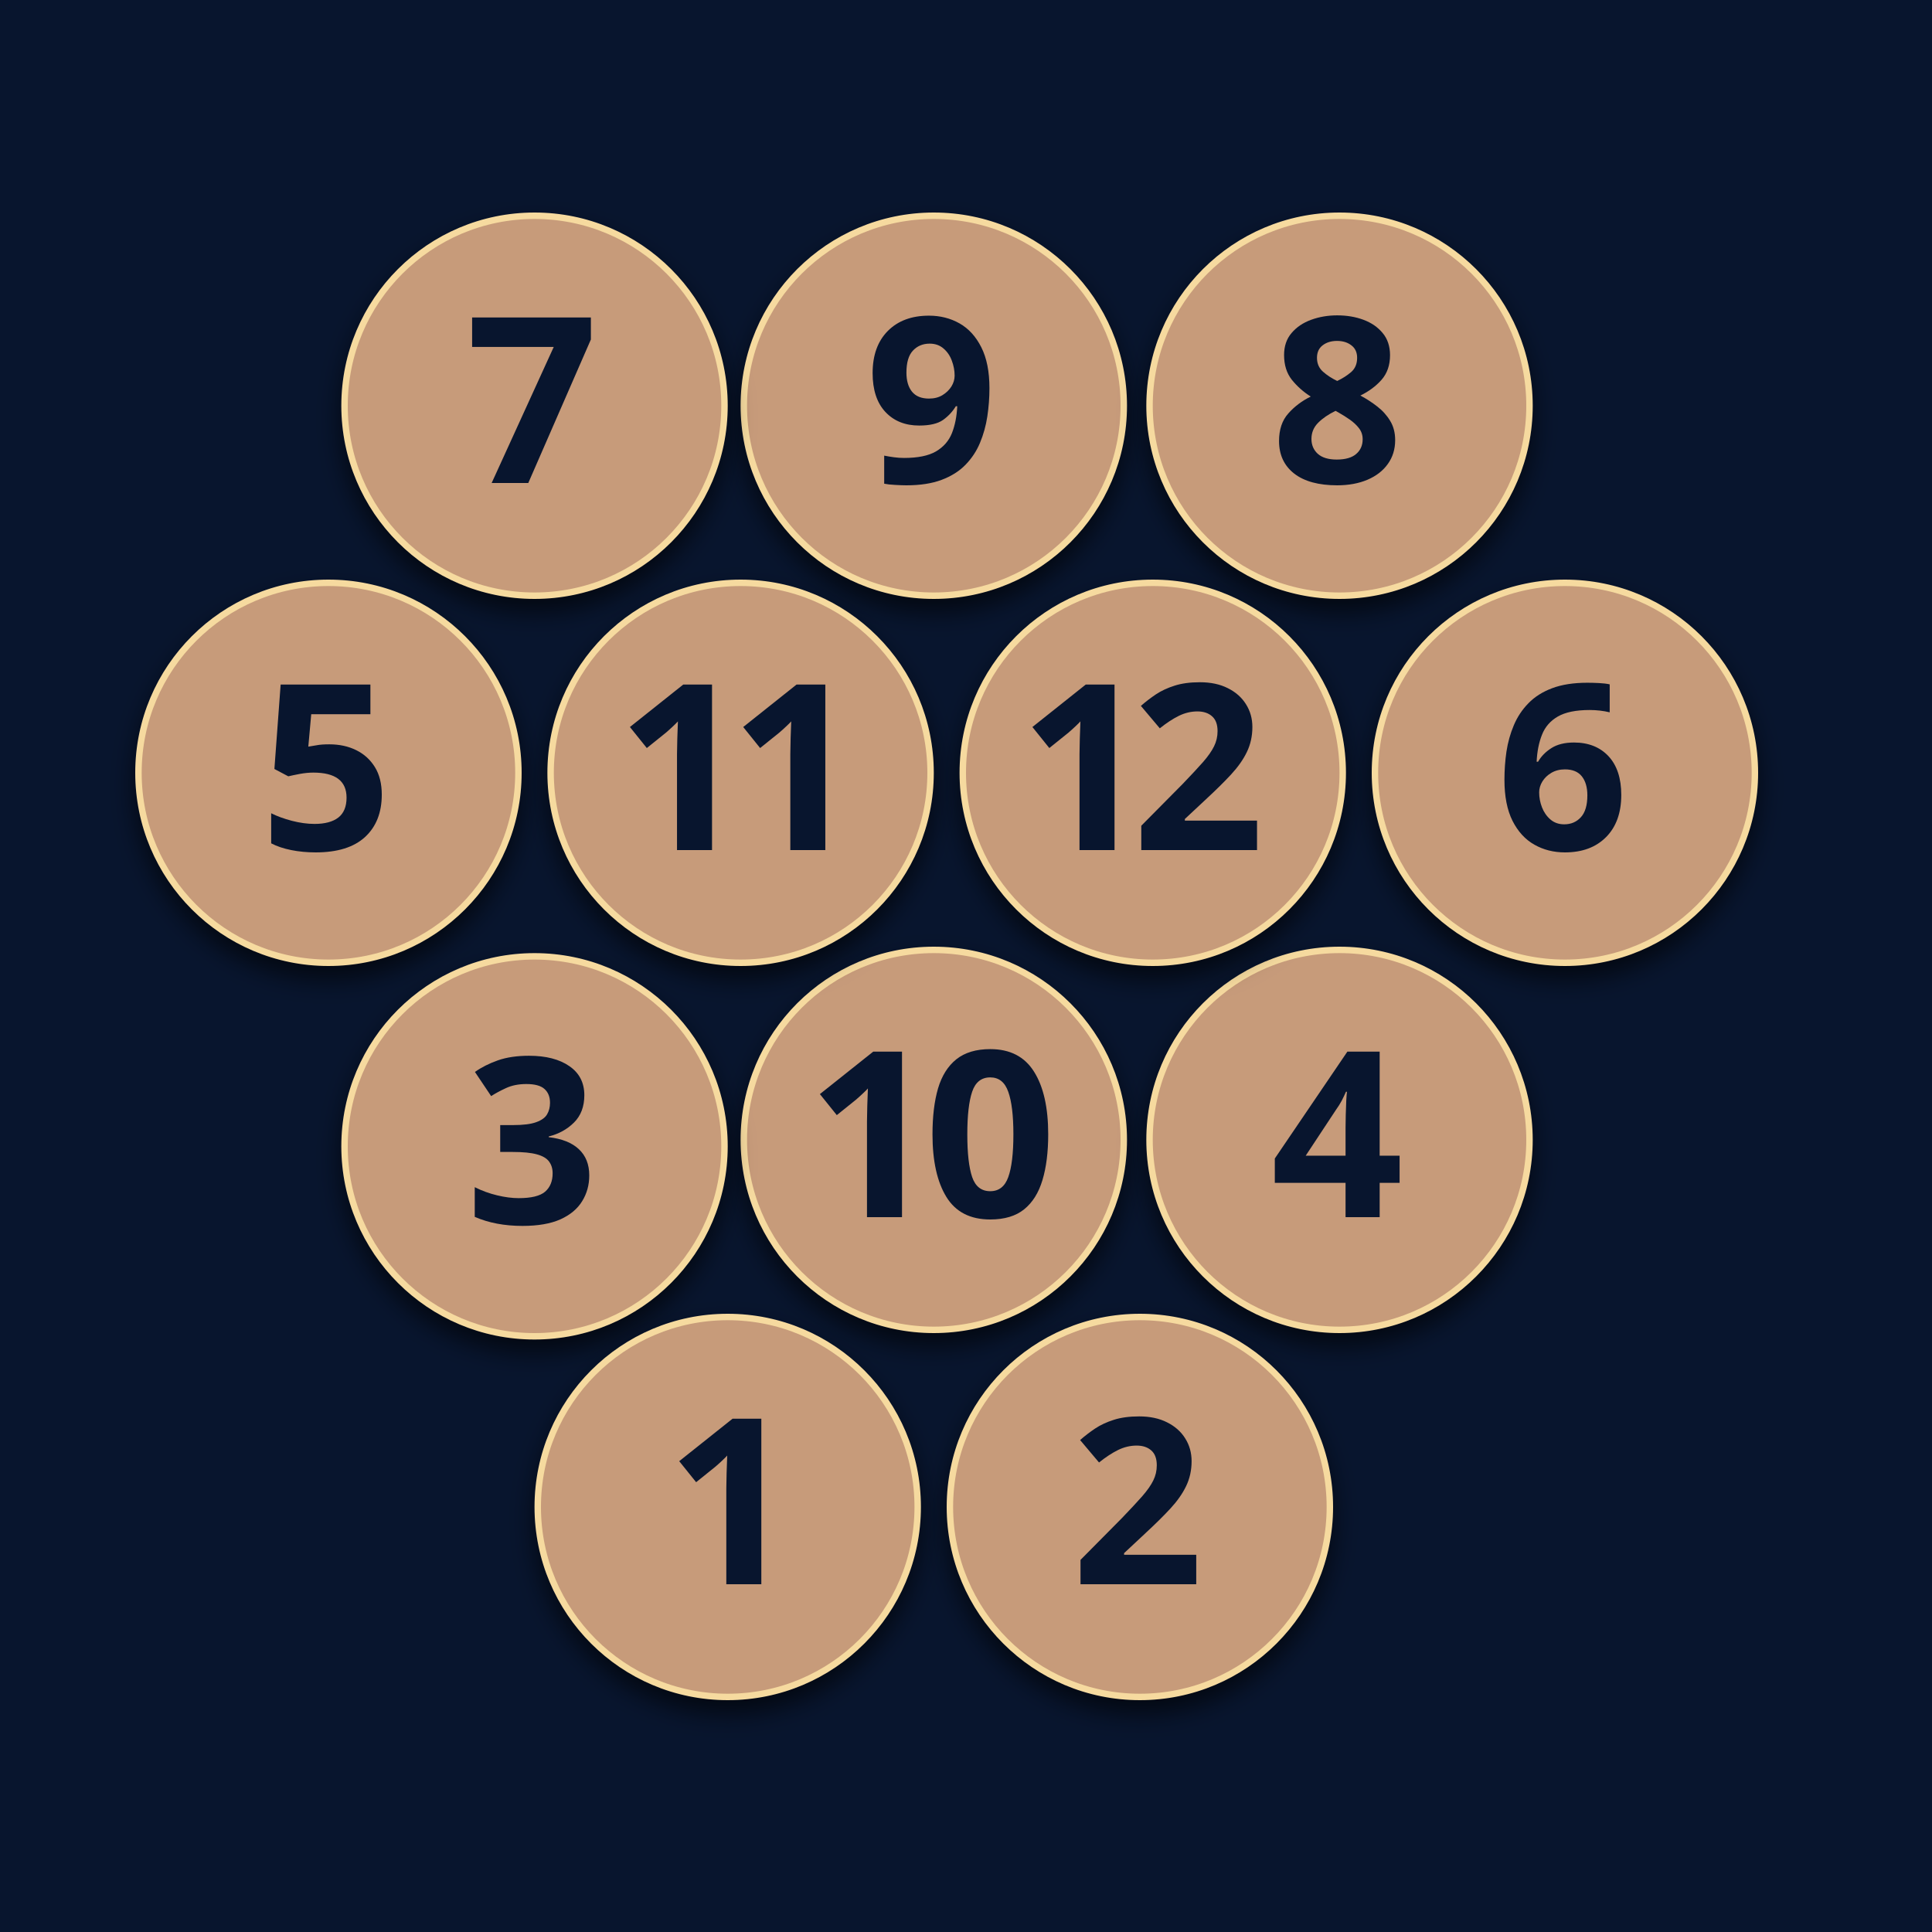
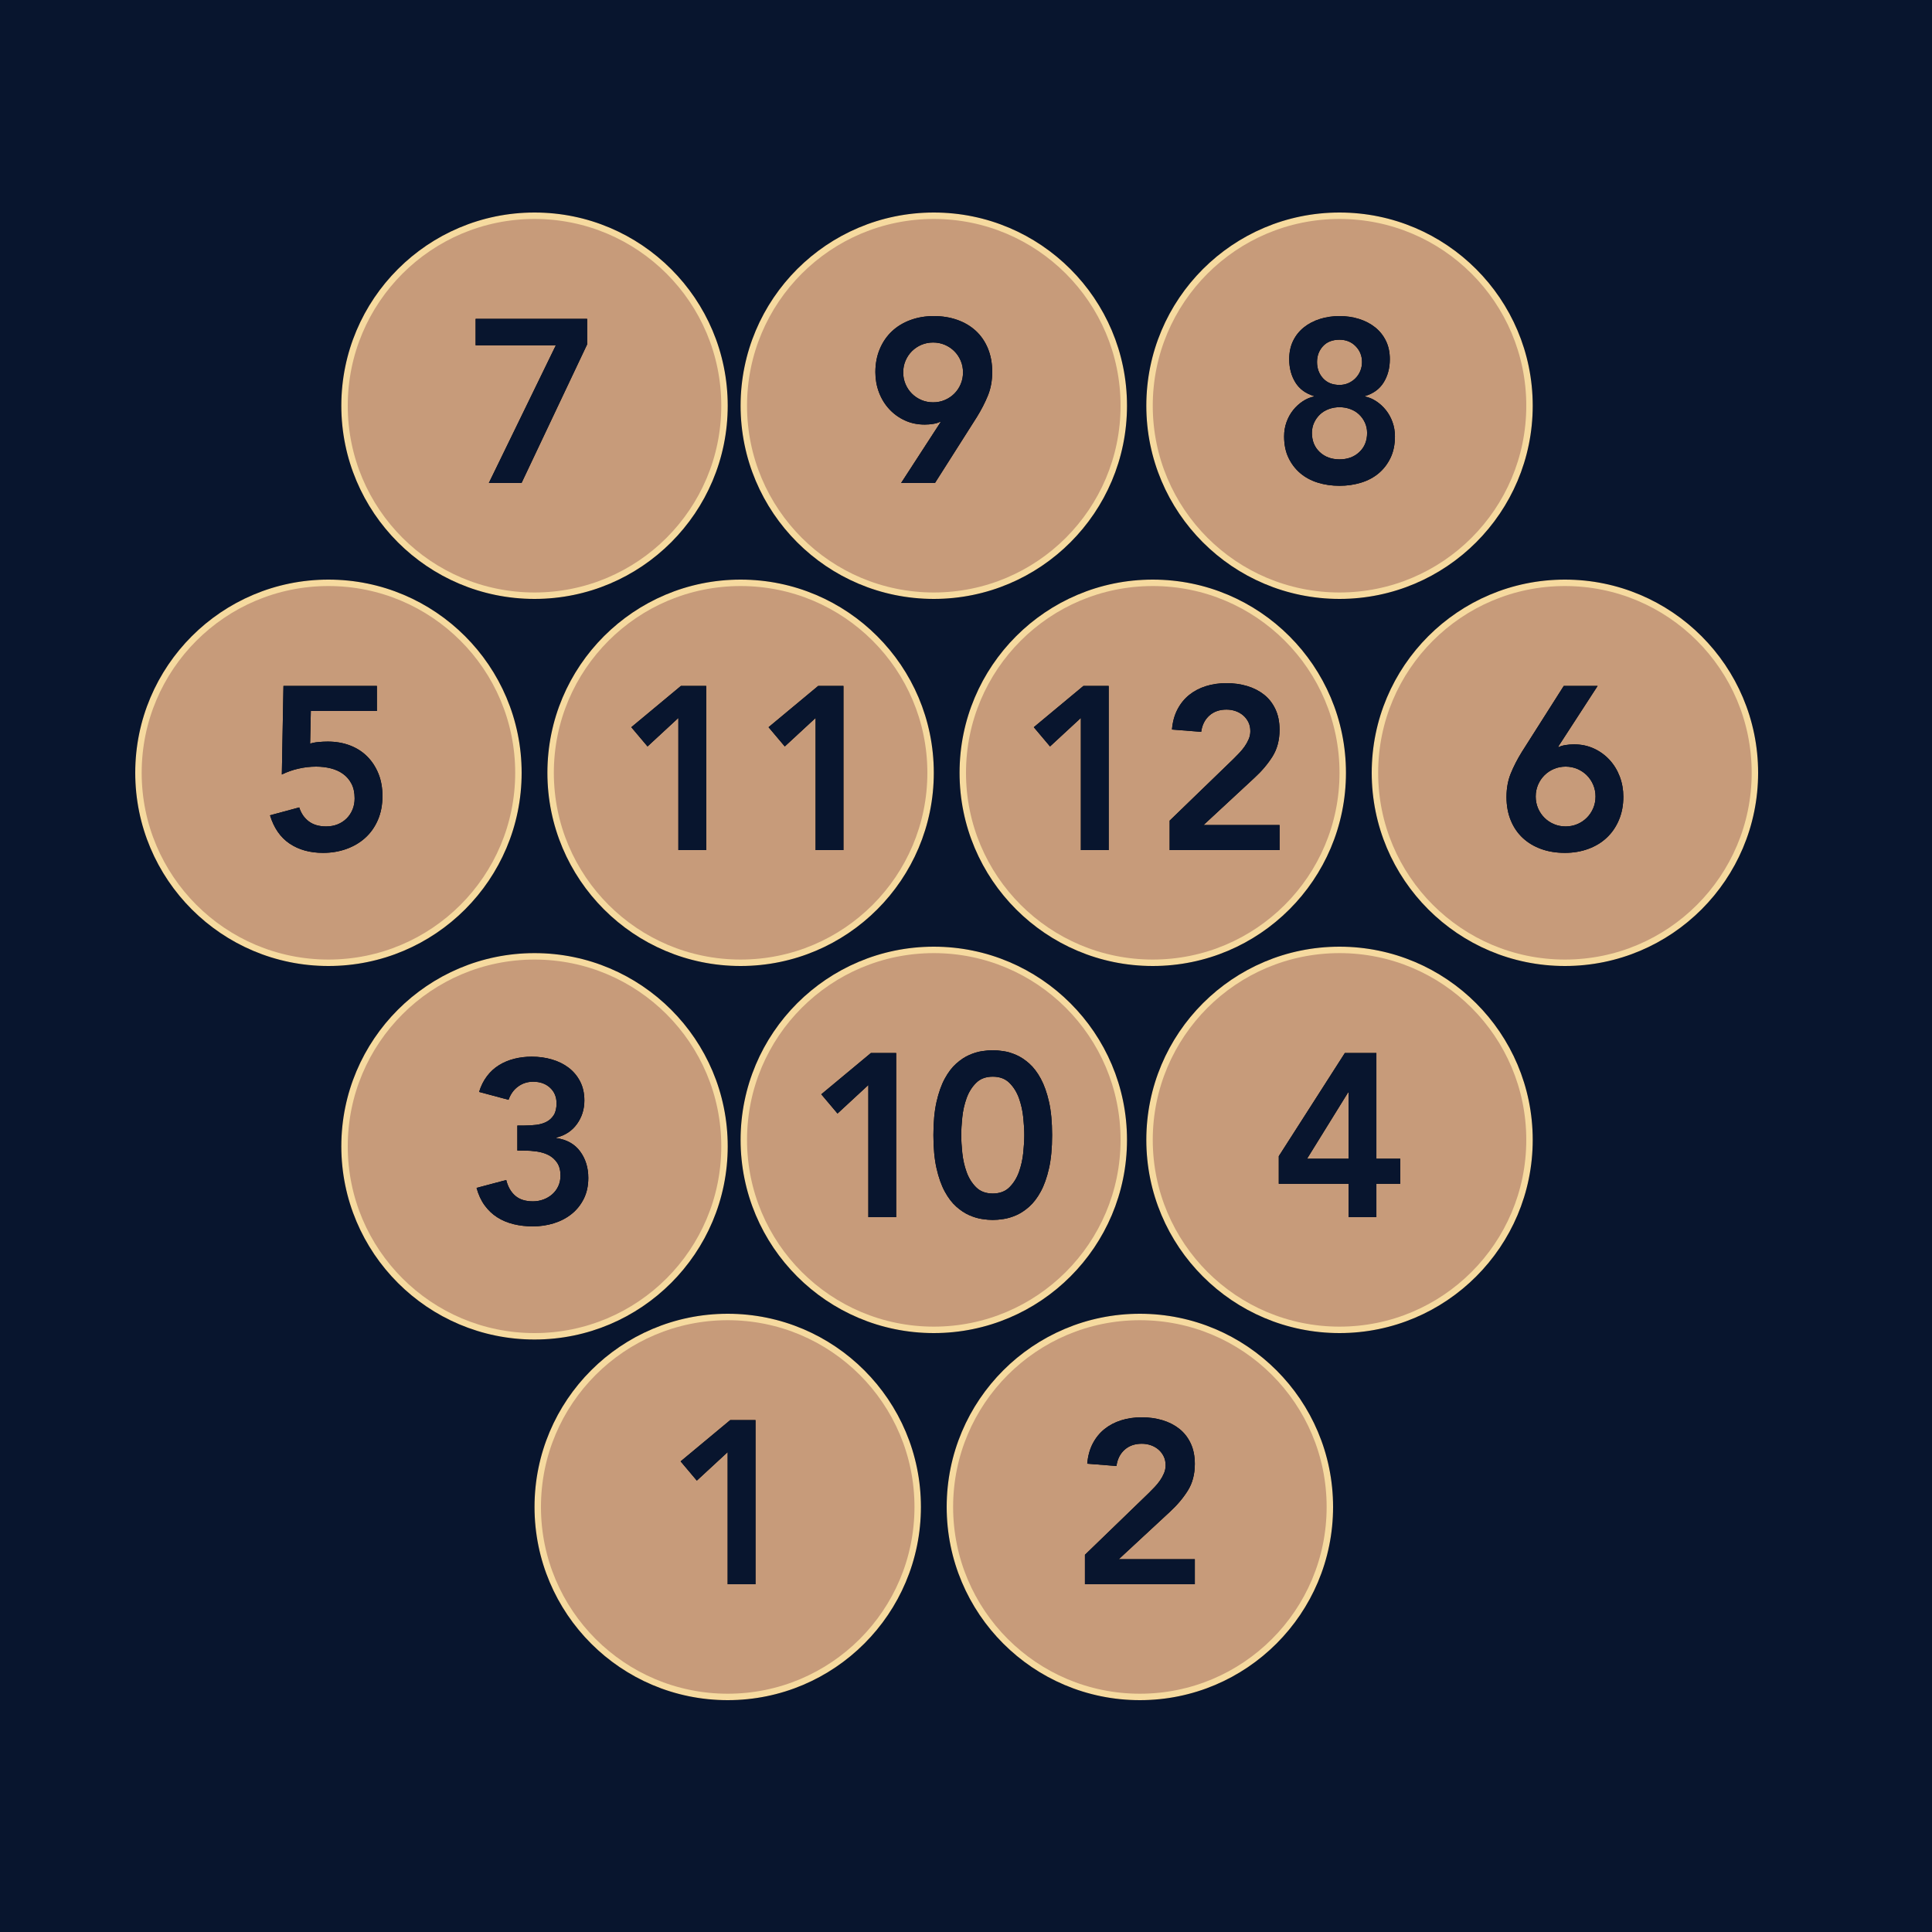
<svg xmlns="http://www.w3.org/2000/svg" xmlns:xlink="http://www.w3.org/1999/xlink" width="300px" height="300px" viewBox="0 0 300 300" version="1.1">
  <defs>
-     <circle id="path-1" cx="145" cy="177" r="30" />
-     <filter x="-11.7%" y="-8.3%" width="123.3%" height="123.3%" filterUnits="objectBoundingBox" id="filter-2">
-       <feOffset dx="0" dy="2" in="SourceAlpha" result="shadowOffsetOuter1" />
-       <feGaussianBlur stdDeviation="2" in="shadowOffsetOuter1" result="shadowBlurOuter1" />
-       <feComposite in="shadowBlurOuter1" in2="SourceAlpha" operator="out" result="shadowBlurOuter1" />
-       <feColorMatrix values="0 0 0 0 0   0 0 0 0 0   0 0 0 0 0  0 0 0 0.643 0" type="matrix" in="shadowBlurOuter1" />
-     </filter>
-     <circle id="path-3" cx="83" cy="178" r="30" />
-     <filter x="-11.7%" y="-8.3%" width="123.3%" height="123.3%" filterUnits="objectBoundingBox" id="filter-4">
-       <feOffset dx="0" dy="2" in="SourceAlpha" result="shadowOffsetOuter1" />
-       <feGaussianBlur stdDeviation="2" in="shadowOffsetOuter1" result="shadowBlurOuter1" />
-       <feComposite in="shadowBlurOuter1" in2="SourceAlpha" operator="out" result="shadowBlurOuter1" />
-       <feColorMatrix values="0 0 0 0 0   0 0 0 0 0   0 0 0 0 0  0 0 0 0.643 0" type="matrix" in="shadowBlurOuter1" />
-     </filter>
-     <circle id="path-5" cx="208" cy="177" r="30" />
-     <filter x="-11.7%" y="-8.3%" width="123.3%" height="123.3%" filterUnits="objectBoundingBox" id="filter-6">
-       <feOffset dx="0" dy="2" in="SourceAlpha" result="shadowOffsetOuter1" />
-       <feGaussianBlur stdDeviation="2" in="shadowOffsetOuter1" result="shadowBlurOuter1" />
-       <feComposite in="shadowBlurOuter1" in2="SourceAlpha" operator="out" result="shadowBlurOuter1" />
-       <feColorMatrix values="0 0 0 0 0   0 0 0 0 0   0 0 0 0 0  0 0 0 0.643 0" type="matrix" in="shadowBlurOuter1" />
-     </filter>
-     <circle id="path-7" cx="145" cy="63" r="30" />
-     <filter x="-11.7%" y="-8.3%" width="123.3%" height="123.3%" filterUnits="objectBoundingBox" id="filter-8">
-       <feOffset dx="0" dy="2" in="SourceAlpha" result="shadowOffsetOuter1" />
-       <feGaussianBlur stdDeviation="2" in="shadowOffsetOuter1" result="shadowBlurOuter1" />
-       <feComposite in="shadowBlurOuter1" in2="SourceAlpha" operator="out" result="shadowBlurOuter1" />
-       <feColorMatrix values="0 0 0 0 0   0 0 0 0 0   0 0 0 0 0  0 0 0 0.643 0" type="matrix" in="shadowBlurOuter1" />
-     </filter>
-     <circle id="path-9" cx="83" cy="63" r="30" />
-     <filter x="-11.7%" y="-8.3%" width="123.3%" height="123.3%" filterUnits="objectBoundingBox" id="filter-10">
-       <feOffset dx="0" dy="2" in="SourceAlpha" result="shadowOffsetOuter1" />
-       <feGaussianBlur stdDeviation="2" in="shadowOffsetOuter1" result="shadowBlurOuter1" />
-       <feComposite in="shadowBlurOuter1" in2="SourceAlpha" operator="out" result="shadowBlurOuter1" />
-       <feColorMatrix values="0 0 0 0 0   0 0 0 0 0   0 0 0 0 0  0 0 0 0.643 0" type="matrix" in="shadowBlurOuter1" />
-     </filter>
-     <circle id="path-11" cx="208" cy="63" r="30" />
-     <filter x="-11.7%" y="-8.3%" width="123.3%" height="123.3%" filterUnits="objectBoundingBox" id="filter-12">
-       <feOffset dx="0" dy="2" in="SourceAlpha" result="shadowOffsetOuter1" />
-       <feGaussianBlur stdDeviation="2" in="shadowOffsetOuter1" result="shadowBlurOuter1" />
-       <feComposite in="shadowBlurOuter1" in2="SourceAlpha" operator="out" result="shadowBlurOuter1" />
-       <feColorMatrix values="0 0 0 0 0   0 0 0 0 0   0 0 0 0 0  0 0 0 0.643 0" type="matrix" in="shadowBlurOuter1" />
-     </filter>
-     <circle id="path-13" cx="113" cy="234" r="30" />
-     <filter x="-11.7%" y="-8.3%" width="123.3%" height="123.3%" filterUnits="objectBoundingBox" id="filter-14">
-       <feOffset dx="0" dy="2" in="SourceAlpha" result="shadowOffsetOuter1" />
-       <feGaussianBlur stdDeviation="2" in="shadowOffsetOuter1" result="shadowBlurOuter1" />
-       <feComposite in="shadowBlurOuter1" in2="SourceAlpha" operator="out" result="shadowBlurOuter1" />
-       <feColorMatrix values="0 0 0 0 0   0 0 0 0 0   0 0 0 0 0  0 0 0 0.643 0" type="matrix" in="shadowBlurOuter1" />
-     </filter>
-     <circle id="path-15" cx="177" cy="234" r="30" />
-     <filter x="-11.7%" y="-8.3%" width="123.3%" height="123.3%" filterUnits="objectBoundingBox" id="filter-16">
-       <feOffset dx="0" dy="2" in="SourceAlpha" result="shadowOffsetOuter1" />
-       <feGaussianBlur stdDeviation="2" in="shadowOffsetOuter1" result="shadowBlurOuter1" />
-       <feComposite in="shadowBlurOuter1" in2="SourceAlpha" operator="out" result="shadowBlurOuter1" />
-       <feColorMatrix values="0 0 0 0 0   0 0 0 0 0   0 0 0 0 0  0 0 0 0.643 0" type="matrix" in="shadowBlurOuter1" />
-     </filter>
-     <circle id="path-17" cx="51" cy="120" r="30" />
-     <filter x="-11.7%" y="-8.3%" width="123.3%" height="123.3%" filterUnits="objectBoundingBox" id="filter-18">
-       <feOffset dx="0" dy="2" in="SourceAlpha" result="shadowOffsetOuter1" />
-       <feGaussianBlur stdDeviation="2" in="shadowOffsetOuter1" result="shadowBlurOuter1" />
-       <feComposite in="shadowBlurOuter1" in2="SourceAlpha" operator="out" result="shadowBlurOuter1" />
-       <feColorMatrix values="0 0 0 0 0   0 0 0 0 0   0 0 0 0 0  0 0 0 0.643 0" type="matrix" in="shadowBlurOuter1" />
-     </filter>
-     <circle id="path-19" cx="115" cy="120" r="30" />
-     <filter x="-11.7%" y="-8.3%" width="123.3%" height="123.3%" filterUnits="objectBoundingBox" id="filter-20">
-       <feOffset dx="0" dy="2" in="SourceAlpha" result="shadowOffsetOuter1" />
-       <feGaussianBlur stdDeviation="2" in="shadowOffsetOuter1" result="shadowBlurOuter1" />
-       <feComposite in="shadowBlurOuter1" in2="SourceAlpha" operator="out" result="shadowBlurOuter1" />
-       <feColorMatrix values="0 0 0 0 0   0 0 0 0 0   0 0 0 0 0  0 0 0 0.643 0" type="matrix" in="shadowBlurOuter1" />
-     </filter>
-     <circle id="path-21" cx="179" cy="120" r="30" />
-     <filter x="-11.7%" y="-8.3%" width="123.3%" height="123.3%" filterUnits="objectBoundingBox" id="filter-22">
-       <feOffset dx="0" dy="2" in="SourceAlpha" result="shadowOffsetOuter1" />
-       <feGaussianBlur stdDeviation="2" in="shadowOffsetOuter1" result="shadowBlurOuter1" />
-       <feComposite in="shadowBlurOuter1" in2="SourceAlpha" operator="out" result="shadowBlurOuter1" />
-       <feColorMatrix values="0 0 0 0 0   0 0 0 0 0   0 0 0 0 0  0 0 0 0.643 0" type="matrix" in="shadowBlurOuter1" />
-     </filter>
-     <circle id="path-23" cx="243" cy="120" r="30" />
-     <filter x="-11.7%" y="-8.3%" width="123.3%" height="123.3%" filterUnits="objectBoundingBox" id="filter-24">
-       <feOffset dx="0" dy="2" in="SourceAlpha" result="shadowOffsetOuter1" />
-       <feGaussianBlur stdDeviation="2" in="shadowOffsetOuter1" result="shadowBlurOuter1" />
-       <feComposite in="shadowBlurOuter1" in2="SourceAlpha" operator="out" result="shadowBlurOuter1" />
-       <feColorMatrix values="0 0 0 0 0   0 0 0 0 0   0 0 0 0 0  0 0 0 0.643 0" type="matrix" in="shadowBlurOuter1" />
-     </filter>
+     <path d="M80.336,174.772 L81.452,174.772 C82.076,174.772 82.682,174.736 83.27,174.664 C83.858,174.592 84.386,174.436 84.854,174.196 C85.322,173.956 85.7,173.608 85.988,173.152 C86.276,172.696 86.42,172.084 86.42,171.316 C86.42,170.332 86.084,169.528 85.412,168.904 C84.74,168.28 83.864,167.968 82.784,167.968 C81.92,167.968 81.146,168.214 80.462,168.706 C79.778,169.198 79.28,169.888 78.968,170.776 L74.396,169.552 C74.684,168.616 75.092,167.8 75.62,167.104 C76.148,166.408 76.772,165.838 77.492,165.394 C78.212,164.95 79.004,164.62 79.868,164.404 C80.732,164.188 81.632,164.08 82.568,164.08 C83.672,164.08 84.716,164.224 85.7,164.512 C86.684,164.8 87.548,165.226 88.292,165.79 C89.036,166.354 89.63,167.062 90.074,167.914 C90.518,168.766 90.74,169.756 90.74,170.884 C90.74,172.252 90.356,173.47 89.588,174.538 C88.82,175.606 87.752,176.308 86.384,176.644 L86.384,176.716 C88.016,176.956 89.252,177.652 90.092,178.804 C90.932,179.956 91.352,181.324 91.352,182.908 C91.352,184.132 91.118,185.212 90.65,186.148 C90.182,187.084 89.552,187.87 88.76,188.506 C87.968,189.142 87.05,189.622 86.006,189.946 C84.962,190.27 83.876,190.432 82.748,190.432 C81.692,190.432 80.696,190.318 79.76,190.09 C78.824,189.862 77.978,189.508 77.222,189.028 C76.466,188.548 75.812,187.93 75.26,187.174 C74.708,186.418 74.288,185.512 74,184.456 L78.608,183.232 C78.872,184.288 79.34,185.104 80.012,185.68 C80.684,186.256 81.596,186.544 82.748,186.544 C83.324,186.544 83.87,186.448 84.386,186.256 C84.902,186.064 85.358,185.794 85.754,185.446 C86.15,185.098 86.462,184.678 86.69,184.186 C86.918,183.694 87.032,183.148 87.032,182.548 C87.032,181.732 86.858,181.066 86.51,180.55 C86.162,180.034 85.718,179.638 85.178,179.362 C84.638,179.086 84.032,178.9 83.36,178.804 C82.688,178.708 82.028,178.66 81.38,178.66 L80.336,178.66 L80.336,174.772 Z" id="path-1" />
+     <path d="M209.404,183.816 L198.568,183.816 L198.568,179.532 L208.828,163.512 L213.724,163.512 L213.724,179.928 L217.432,179.928 L217.432,183.816 L213.724,183.816 L213.724,189 L209.404,189 L209.404,183.816 Z M209.404,169.632 L209.332,169.632 L202.96,179.928 L209.404,179.928 L209.404,169.632 Z" id="path-2" />
+     <path d="M248.076,106.512 L241.956,115.944 L242.028,116.016 C242.292,115.872 242.646,115.764 243.09,115.692 C243.534,115.62 243.972,115.584 244.404,115.584 C245.532,115.584 246.564,115.8 247.5,116.232 C248.436,116.664 249.246,117.252 249.93,117.996 C250.614,118.74 251.142,119.604 251.514,120.588 C251.886,121.572 252.072,122.616 252.072,123.72 C252.072,125.04 251.844,126.24 251.388,127.32 C250.932,128.4 250.302,129.318 249.498,130.074 C248.694,130.83 247.734,131.412 246.618,131.82 C245.502,132.228 244.296,132.432 243,132.432 C241.656,132.432 240.432,132.234 239.328,131.838 C238.224,131.442 237.27,130.872 236.466,130.128 C235.662,129.384 235.038,128.472 234.594,127.392 C234.15,126.312 233.928,125.1 233.928,123.756 C233.928,122.412 234.15,121.194 234.594,120.102 C235.038,119.01 235.608,117.9 236.304,116.772 L242.82,106.512 L248.076,106.512 Z M238.464,123.684 C238.464,124.332 238.584,124.938 238.824,125.502 C239.064,126.066 239.394,126.558 239.814,126.978 C240.234,127.398 240.726,127.728 241.29,127.968 C241.854,128.208 242.46,128.328 243.108,128.328 C243.756,128.328 244.362,128.208 244.926,127.968 C245.49,127.728 245.982,127.398 246.402,126.978 C246.822,126.558 247.152,126.066 247.392,125.502 C247.632,124.938 247.752,124.332 247.752,123.684 C247.752,123.036 247.632,122.43 247.392,121.866 C247.152,121.302 246.822,120.81 246.402,120.39 C245.982,119.97 245.49,119.64 244.926,119.4 C244.362,119.16 243.756,119.04 243.108,119.04 C242.46,119.04 241.854,119.16 241.29,119.4 C240.726,119.64 240.234,119.97 239.814,120.39 C239.394,120.81 239.064,121.302 238.824,121.866 C238.584,122.43 238.464,123.036 238.464,123.684 Z" id="path-3" />
+     <polygon id="path-4" points="73.856 49.512 91.172 49.512 91.172 53.472 80.984 75 75.908 75 86.312 53.616 73.856 53.616" />
+     <path d="M139.924,75 L146.044,65.568 L145.972,65.496 C145.708,65.64 145.354,65.748 144.91,65.82 C144.466,65.892 144.028,65.928 143.596,65.928 C142.468,65.928 141.436,65.712 140.5,65.28 C139.564,64.848 138.754,64.26 138.07,63.516 C137.386,62.772 136.858,61.908 136.486,60.924 C136.114,59.94 135.928,58.896 135.928,57.792 C135.928,56.472 136.156,55.272 136.612,54.192 C137.068,53.112 137.698,52.194 138.502,51.438 C139.306,50.682 140.266,50.1 141.382,49.692 C142.498,49.284 143.704,49.08 145,49.08 C146.32,49.08 147.538,49.278 148.654,49.674 C149.77,50.07 150.73,50.64 151.534,51.384 C152.338,52.128 152.962,53.04 153.406,54.12 C153.85,55.2 154.072,56.412 154.072,57.756 C154.072,59.1 153.85,60.318 153.406,61.41 C152.962,62.502 152.392,63.612 151.696,64.74 L145.18,75 L139.924,75 Z M149.536,57.828 C149.536,57.18 149.416,56.574 149.176,56.01 C148.936,55.446 148.606,54.954 148.186,54.534 C147.766,54.114 147.274,53.784 146.71,53.544 C146.146,53.304 145.54,53.184 144.892,53.184 C144.244,53.184 143.638,53.304 143.074,53.544 C142.51,53.784 142.018,54.114 141.598,54.534 C141.178,54.954 140.848,55.446 140.608,56.01 C140.368,56.574 140.248,57.18 140.248,57.828 C140.248,58.476 140.368,59.082 140.608,59.646 C140.848,60.21 141.178,60.702 141.598,61.122 C142.018,61.542 142.51,61.872 143.074,62.112 C143.638,62.352 144.244,62.472 144.892,62.472 C145.54,62.472 146.146,62.352 146.71,62.112 C147.274,61.872 147.766,61.542 148.186,61.122 C148.606,60.702 148.936,60.21 149.176,59.646 C149.416,59.082 149.536,58.476 149.536,57.828 Z" id="path-5" />
+     <path d="M208,49.08 C209.08,49.08 210.094,49.23 211.042,49.53 C211.99,49.83 212.818,50.262 213.526,50.826 C214.234,51.39 214.792,52.086 215.2,52.914 C215.608,53.742 215.812,54.696 215.812,55.776 C215.812,57.144 215.494,58.344 214.858,59.376 C214.222,60.408 213.256,61.116 211.96,61.5 L211.96,61.572 C212.56,61.692 213.142,61.938 213.706,62.31 C214.27,62.682 214.768,63.138 215.2,63.678 C215.632,64.218 215.974,64.836 216.226,65.532 C216.478,66.228 216.604,66.972 216.604,67.764 C216.604,69.036 216.376,70.146 215.92,71.094 C215.464,72.042 214.852,72.84 214.084,73.488 C213.316,74.136 212.404,74.622 211.348,74.946 C210.292,75.27 209.176,75.432 208,75.432 C206.8,75.432 205.678,75.27 204.634,74.946 C203.59,74.622 202.684,74.136 201.916,73.488 C201.148,72.84 200.536,72.042 200.08,71.094 C199.624,70.146 199.396,69.036 199.396,67.764 C199.396,66.972 199.522,66.228 199.774,65.532 C200.026,64.836 200.368,64.218 200.8,63.678 C201.232,63.138 201.73,62.682 202.294,62.31 C202.858,61.938 203.44,61.692 204.04,61.572 L204.04,61.5 C202.744,61.116 201.778,60.408 201.142,59.376 C200.506,58.344 200.188,57.144 200.188,55.776 C200.188,54.696 200.392,53.742 200.8,52.914 C201.208,52.086 201.766,51.39 202.474,50.826 C203.182,50.262 204.01,49.83 204.958,49.53 C205.906,49.23 206.92,49.08 208,49.08 Z M208,52.752 C206.896,52.752 206.038,53.088 205.426,53.76 C204.814,54.432 204.508,55.248 204.508,56.208 C204.508,57.216 204.82,58.062 205.444,58.746 C206.068,59.43 206.92,59.772 208,59.772 C208.48,59.772 208.93,59.682 209.35,59.502 C209.77,59.322 210.142,59.07 210.466,58.746 C210.79,58.422 211.042,58.044 211.222,57.612 C211.402,57.18 211.492,56.712 211.492,56.208 C211.492,55.248 211.162,54.432 210.502,53.76 C209.842,53.088 209.008,52.752 208,52.752 Z M208,63.228 C207.424,63.228 206.872,63.324 206.344,63.516 C205.816,63.708 205.36,63.984 204.976,64.344 C204.592,64.704 204.286,65.13 204.058,65.622 C203.83,66.114 203.716,66.648 203.716,67.224 C203.716,68.448 204.118,69.438 204.922,70.194 C205.726,70.95 206.752,71.328 208,71.328 C209.248,71.328 210.274,70.95 211.078,70.194 C211.882,69.438 212.284,68.448 212.284,67.224 C212.284,66.648 212.17,66.114 211.942,65.622 C211.714,65.13 211.408,64.704 211.024,64.344 C210.64,63.984 210.184,63.708 209.656,63.516 C209.128,63.324 208.576,63.228 208,63.228 Z" id="path-6" />
+     <polygon id="path-7" points="134.836 168.48 130.048 172.908 127.528 169.92 135.232 163.512 139.156 163.512 139.156 189 134.836 189" />
+     <path d="M144.94,176.256 C144.94,174.24 145.102,172.518 145.426,171.09 C145.75,169.662 146.176,168.462 146.704,167.49 C147.232,166.518 147.826,165.738 148.486,165.15 C149.146,164.562 149.818,164.118 150.502,163.818 C151.186,163.518 151.846,163.32 152.482,163.224 C153.118,163.128 153.676,163.08 154.156,163.08 C154.636,163.08 155.194,163.128 155.83,163.224 C156.466,163.32 157.126,163.518 157.81,163.818 C158.494,164.118 159.166,164.562 159.826,165.15 C160.486,165.738 161.08,166.518 161.608,167.49 C162.136,168.462 162.562,169.662 162.886,171.09 C163.21,172.518 163.372,174.24 163.372,176.256 C163.372,178.272 163.21,179.994 162.886,181.422 C162.562,182.85 162.136,184.05 161.608,185.022 C161.08,185.994 160.486,186.774 159.826,187.362 C159.166,187.95 158.494,188.394 157.81,188.694 C157.126,188.994 156.466,189.192 155.83,189.288 C155.194,189.384 154.636,189.432 154.156,189.432 C153.676,189.432 153.118,189.384 152.482,189.288 C151.846,189.192 151.186,188.994 150.502,188.694 C149.818,188.394 149.146,187.95 148.486,187.362 C147.826,186.774 147.232,185.994 146.704,185.022 C146.176,184.05 145.75,182.85 145.426,181.422 C145.102,179.994 144.94,178.272 144.94,176.256 Z M149.26,176.256 C149.26,177.048 149.314,177.966 149.422,179.01 C149.53,180.054 149.752,181.044 150.088,181.98 C150.424,182.916 150.916,183.708 151.564,184.356 C152.212,185.004 153.076,185.328 154.156,185.328 C155.236,185.328 156.1,185.004 156.748,184.356 C157.396,183.708 157.888,182.916 158.224,181.98 C158.56,181.044 158.782,180.054 158.89,179.01 C158.998,177.966 159.052,177.048 159.052,176.256 C159.052,175.464 158.998,174.546 158.89,173.502 C158.782,172.458 158.56,171.468 158.224,170.532 C157.888,169.596 157.396,168.804 156.748,168.156 C156.1,167.508 155.236,167.184 154.156,167.184 C153.076,167.184 152.212,167.508 151.564,168.156 C150.916,168.804 150.424,169.596 150.088,170.532 C149.752,171.468 149.53,172.458 149.422,173.502 C149.314,174.546 149.26,175.464 149.26,176.256 Z" id="path-8" />
+     <path d="M105.336,111.48 L100.548,115.908 L98.028,112.92 L105.732,106.512 L109.656,106.512 L109.656,132 L105.336,132 L105.336,111.48 Z M126.648,111.48 L121.86,115.908 L119.34,112.92 L127.044,106.512 L130.968,106.512 L130.968,132 L126.648,132 L126.648,111.48 Z" id="path-9" />
+     <path d="M167.836,111.48 L163.048,115.908 L160.528,112.92 L168.232,106.512 L172.156,106.512 L172.156,132 L167.836,132 L167.836,111.48 Z M181.624,127.428 L191.524,117.852 C191.812,117.564 192.112,117.258 192.424,116.934 C192.736,116.61 193.018,116.268 193.27,115.908 C193.522,115.548 193.732,115.17 193.9,114.774 C194.068,114.378 194.152,113.964 194.152,113.532 C194.152,113.004 194.05,112.536 193.846,112.128 C193.642,111.72 193.372,111.372 193.036,111.084 C192.7,110.796 192.31,110.574 191.866,110.418 C191.422,110.262 190.948,110.184 190.444,110.184 C189.364,110.184 188.476,110.496 187.78,111.12 C187.084,111.744 186.664,112.584 186.52,113.64 L181.984,113.28 C182.08,112.104 182.362,111.066 182.83,110.166 C183.298,109.266 183.904,108.516 184.648,107.916 C185.392,107.316 186.256,106.86 187.24,106.548 C188.224,106.236 189.292,106.08 190.444,106.08 C191.596,106.08 192.67,106.23 193.666,106.53 C194.662,106.83 195.532,107.274 196.276,107.862 C197.02,108.45 197.608,109.2 198.04,110.112 C198.472,111.024 198.688,112.092 198.688,113.316 C198.688,114.924 198.322,116.31 197.59,117.474 C196.858,118.638 195.916,119.748 194.764,120.804 L186.88,128.112 L198.688,128.112 L198.688,132 L181.624,132 L181.624,127.428 Z" id="path-10" />
+     <polygon id="path-11" points="112.992 225.48 108.204 229.908 105.684 226.92 113.388 220.512 117.312 220.512 117.312 246 112.992 246" />
+     <path d="M168.468,241.428 L178.368,231.852 C178.656,231.564 178.956,231.258 179.268,230.934 C179.58,230.61 179.862,230.268 180.114,229.908 C180.366,229.548 180.576,229.17 180.744,228.774 C180.912,228.378 180.996,227.964 180.996,227.532 C180.996,227.004 180.894,226.536 180.69,226.128 C180.486,225.72 180.216,225.372 179.88,225.084 C179.544,224.796 179.154,224.574 178.71,224.418 C178.266,224.262 177.792,224.184 177.288,224.184 C176.208,224.184 175.32,224.496 174.624,225.12 C173.928,225.744 173.508,226.584 173.364,227.64 L168.828,227.28 C168.924,226.104 169.206,225.066 169.674,224.166 C170.142,223.266 170.748,222.516 171.492,221.916 C172.236,221.316 173.1,220.86 174.084,220.548 C175.068,220.236 176.136,220.08 177.288,220.08 C178.44,220.08 179.514,220.23 180.51,220.53 C181.506,220.83 182.376,221.274 183.12,221.862 C183.864,222.45 184.452,223.2 184.884,224.112 C185.316,225.024 185.532,226.092 185.532,227.316 C185.532,228.924 185.166,230.31 184.434,231.474 C183.702,232.638 182.76,233.748 181.608,234.804 L173.724,242.112 L185.532,242.112 L185.532,246 L168.468,246 L168.468,241.428 Z" id="path-12" />
+     <path d="M58.524,110.4 L48.264,110.4 L48.156,115.476 C48.492,115.356 48.918,115.272 49.434,115.224 C49.95,115.176 50.436,115.152 50.892,115.152 C52.14,115.152 53.286,115.35 54.33,115.746 C55.374,116.142 56.268,116.712 57.012,117.456 C57.756,118.2 58.338,119.088 58.758,120.12 C59.178,121.152 59.388,122.316 59.388,123.612 C59.388,124.98 59.154,126.21 58.686,127.302 C58.218,128.394 57.57,129.318 56.742,130.074 C55.914,130.83 54.936,131.412 53.808,131.82 C52.68,132.228 51.468,132.432 50.172,132.432 C48.132,132.432 46.398,131.952 44.97,130.992 C43.542,130.032 42.528,128.568 41.928,126.6 L46.464,125.376 C46.752,126.288 47.244,127.008 47.94,127.536 C48.636,128.064 49.536,128.328 50.64,128.328 C51.288,128.328 51.882,128.22 52.422,128.004 C52.962,127.788 53.43,127.482 53.826,127.086 C54.222,126.69 54.528,126.228 54.744,125.7 C54.96,125.172 55.068,124.596 55.068,123.972 C55.068,123.084 54.906,122.328 54.582,121.704 C54.258,121.08 53.82,120.57 53.268,120.174 C52.716,119.778 52.08,119.49 51.36,119.31 C50.64,119.13 49.884,119.04 49.092,119.04 C48.156,119.04 47.226,119.148 46.302,119.364 C45.378,119.58 44.532,119.88 43.764,120.264 L44.016,106.512 L58.524,106.512 L58.524,110.4 Z" id="path-13" />
  </defs>
-   <g id="Artboard-2" stroke="none" stroke-width="1" fill="none" fill-rule="evenodd">
-     <rect fill="#08152E" x="0" y="0" width="300" height="300" />
-     <g id="Oval-2" fill-rule="nonzero">
-       <use fill="black" fill-opacity="1" filter="url(#filter-2)" xlink:href="#path-1" />
-       <circle stroke="#F6DA9F" stroke-width="1" stroke-linejoin="square" fill="#C79B7A" fill-rule="evenodd" cx="145" cy="177" r="29.5" />
+   <g id="Page-1" stroke="none" stroke-width="1" fill="none" fill-rule="evenodd">
+     <g id="arrangement">
+       <rect id="Rectangle-path" fill="#08152E" fill-rule="nonzero" x="0" y="0" width="300" height="300" />
+       <g id="Oval-2" transform="translate(115, 147)">
+         <g id="path-1-link" fill="#000000" fill-rule="nonzero">
+           <circle id="path-1" cx="30" cy="30" r="30" />
+         </g>
+         <circle id="Oval" stroke="#F6DA9F" fill="#C79B7A" cx="30" cy="30" r="29.5" />
+       </g>
+       <g id="Oval-2" transform="translate(53, 148)">
+         <g id="path-3-link" fill="#000000" fill-rule="nonzero">
+           <circle id="path-3" cx="30" cy="30" r="30" />
+         </g>
+         <circle id="Oval" stroke="#F6DA9F" fill="#C79B7A" cx="30" cy="30" r="29.5" />
+       </g>
+       <g id="Oval-2" transform="translate(178, 147)">
+         <g id="path-5-link" fill="#000000" fill-rule="nonzero">
+           <circle id="path-5" cx="30" cy="30" r="30" />
+         </g>
+         <circle id="Oval" stroke="#F6DA9F" fill="#C79B7A" cx="30" cy="30" r="29.5" />
+       </g>
+       <g id="Oval-2" transform="translate(115, 33)">
+         <g id="path-7-link" fill="#000000" fill-rule="nonzero">
+           <circle id="path-7" cx="30" cy="30" r="30" />
+         </g>
+         <circle id="Oval" stroke="#F6DA9F" fill="#C79B7A" cx="30" cy="30" r="29.5" />
+       </g>
+       <g id="Oval-2" transform="translate(53, 33)">
+         <g id="path-9-link" fill="#000000" fill-rule="nonzero">
+           <circle id="path-9" cx="30" cy="30" r="30" />
+         </g>
+         <circle id="Oval" stroke="#F6DA9F" fill="#C79B7A" cx="30" cy="30" r="29.5" />
+       </g>
+       <g id="Oval-2" transform="translate(178, 33)">
+         <g id="path-11-link" fill="#000000" fill-rule="nonzero">
+           <circle id="path-11" cx="30" cy="30" r="30" />
+         </g>
+         <circle id="Oval" stroke="#F6DA9F" fill="#C79B7A" cx="30" cy="30" r="29.5" />
+       </g>
+       <g id="Oval-2" transform="translate(83, 204)">
+         <g id="path-13-link" fill="#000000" fill-rule="nonzero">
+           <circle id="path-13" cx="30" cy="30" r="30" />
+         </g>
+         <circle id="Oval" stroke="#F6DA9F" fill="#C79B7A" cx="30" cy="30" r="29.5" />
+       </g>
+       <g id="Oval-2" transform="translate(147, 204)">
+         <g id="path-15-link" fill="#000000" fill-rule="nonzero">
+           <circle id="path-15" cx="30" cy="30" r="30" />
+         </g>
+         <circle id="Oval" stroke="#F6DA9F" fill="#C79B7A" cx="30" cy="30" r="29.5" />
+       </g>
+       <g id="Oval-2" transform="translate(21, 90)">
+         <g id="path-17-link" fill="#000000" fill-rule="nonzero">
+           <circle id="path-17" cx="30" cy="30" r="30" />
+         </g>
+         <circle id="Oval" stroke="#F6DA9F" fill="#C79B7A" cx="30" cy="30" r="29.5" />
+       </g>
+       <g id="Oval-2" transform="translate(85, 90)">
+         <g id="path-19-link" fill="#000000" fill-rule="nonzero">
+           <circle id="path-19" cx="30" cy="30" r="30" />
+         </g>
+         <circle id="Oval" stroke="#F6DA9F" fill="#C79B7A" cx="30" cy="30" r="29.5" />
+       </g>
+       <g id="Oval-2" transform="translate(149, 90)">
+         <g id="path-21-link" fill="#000000" fill-rule="nonzero">
+           <circle id="path-21" cx="30" cy="30" r="30" />
+         </g>
+         <circle id="Oval" stroke="#F6DA9F" fill="#C79B7A" cx="30" cy="30" r="29.5" />
+       </g>
+       <g id="Oval-2" transform="translate(213, 90)">
+         <g id="path-23-link" fill="#000000" fill-rule="nonzero">
+           <circle id="path-23" cx="30" cy="30" r="30" />
+         </g>
+         <circle id="Oval" stroke="#F6DA9F" fill="#C79B7A" cx="30" cy="30" r="29.5" />
+       </g>
+       <g id="3">
+         <use fill="#000000" xlink:href="#path-1" />
+         <use fill="#08152E" xlink:href="#path-1" />
+       </g>
+       <g id="4">
+         <use fill="#000000" xlink:href="#path-2" />
+         <use fill="#08152E" xlink:href="#path-2" />
+       </g>
+       <g id="6">
+         <use fill="#000000" xlink:href="#path-3" />
+         <use fill="#08152E" xlink:href="#path-3" />
+       </g>
+       <g id="7">
+         <use fill="#000000" xlink:href="#path-4" />
+         <use fill="#08152E" xlink:href="#path-4" />
+       </g>
+       <g id="9">
+         <use fill="#000000" xlink:href="#path-5" />
+         <use fill="#08152E" xlink:href="#path-5" />
+       </g>
+       <g id="8">
+         <use fill="#000000" xlink:href="#path-6" />
+         <use fill="#08152E" xlink:href="#path-6" />
+       </g>
+       <g id="1">
+         <use fill="#000000" xlink:href="#path-7" />
+         <use fill="#08152E" xlink:href="#path-7" />
+       </g>
+       <g id="0">
+         <use fill="#000000" xlink:href="#path-8" />
+         <use fill="#08152E" xlink:href="#path-8" />
+       </g>
+       <g id="11">
+         <use fill="#000000" xlink:href="#path-9" />
+         <use fill="#08152E" xlink:href="#path-9" />
+       </g>
+       <g id="12">
+         <use fill="#000000" xlink:href="#path-10" />
+         <use fill="#08152E" xlink:href="#path-10" />
+       </g>
+       <g id="1">
+         <use fill="#000000" xlink:href="#path-11" />
+         <use fill="#08152E" xlink:href="#path-11" />
+       </g>
+       <g id="2">
+         <use fill="#000000" xlink:href="#path-12" />
+         <use fill="#08152E" xlink:href="#path-12" />
+       </g>
+       <g id="5">
+         <use fill="#000000" xlink:href="#path-13" />
+         <use fill="#08152E" xlink:href="#path-13" />
+       </g>
    </g>
-     <g id="Oval-2" fill-rule="nonzero">
-       <use fill="black" fill-opacity="1" filter="url(#filter-4)" xlink:href="#path-3" />
-       <circle stroke="#F6DA9F" stroke-width="1" stroke-linejoin="square" fill="#C79B7A" fill-rule="evenodd" cx="83" cy="178" r="29.5" />
-     </g>
-     <g id="Oval-2" fill-rule="nonzero">
-       <use fill="black" fill-opacity="1" filter="url(#filter-6)" xlink:href="#path-5" />
-       <circle stroke="#F6DA9F" stroke-width="1" stroke-linejoin="square" fill="#C79B7A" fill-rule="evenodd" cx="208" cy="177" r="29.5" />
-     </g>
-     <g id="Oval-2" fill-rule="nonzero">
-       <use fill="black" fill-opacity="1" filter="url(#filter-8)" xlink:href="#path-7" />
-       <circle stroke="#F6DA9F" stroke-width="1" stroke-linejoin="square" fill="#C79B7A" fill-rule="evenodd" cx="145" cy="63" r="29.5" />
-     </g>
-     <g id="Oval-2" fill-rule="nonzero">
-       <use fill="black" fill-opacity="1" filter="url(#filter-10)" xlink:href="#path-9" />
-       <circle stroke="#F6DA9F" stroke-width="1" stroke-linejoin="square" fill="#C79B7A" fill-rule="evenodd" cx="83" cy="63" r="29.5" />
-     </g>
-     <g id="Oval-2" fill-rule="nonzero">
-       <use fill="black" fill-opacity="1" filter="url(#filter-12)" xlink:href="#path-11" />
-       <circle stroke="#F6DA9F" stroke-width="1" stroke-linejoin="square" fill="#C79B7A" fill-rule="evenodd" cx="208" cy="63" r="29.5" />
-     </g>
-     <g id="Oval-2" fill-rule="nonzero">
-       <use fill="black" fill-opacity="1" filter="url(#filter-14)" xlink:href="#path-13" />
-       <circle stroke="#F6DA9F" stroke-width="1" stroke-linejoin="square" fill="#C79B7A" fill-rule="evenodd" cx="113" cy="234" r="29.5" />
-     </g>
-     <g id="Oval-2" fill-rule="nonzero">
-       <use fill="black" fill-opacity="1" filter="url(#filter-16)" xlink:href="#path-15" />
-       <circle stroke="#F6DA9F" stroke-width="1" stroke-linejoin="square" fill="#C79B7A" fill-rule="evenodd" cx="177" cy="234" r="29.5" />
-     </g>
-     <g id="Oval-2" fill-rule="nonzero">
-       <use fill="black" fill-opacity="1" filter="url(#filter-18)" xlink:href="#path-17" />
-       <circle stroke="#F6DA9F" stroke-width="1" stroke-linejoin="square" fill="#C79B7A" fill-rule="evenodd" cx="51" cy="120" r="29.5" />
-     </g>
-     <g id="Oval-2" fill-rule="nonzero">
-       <use fill="black" fill-opacity="1" filter="url(#filter-20)" xlink:href="#path-19" />
-       <circle stroke="#F6DA9F" stroke-width="1" stroke-linejoin="square" fill="#C79B7A" fill-rule="evenodd" cx="115" cy="120" r="29.5" />
-     </g>
-     <g id="Oval-2" fill-rule="nonzero">
-       <use fill="black" fill-opacity="1" filter="url(#filter-22)" xlink:href="#path-21" />
-       <circle stroke="#F6DA9F" stroke-width="1" stroke-linejoin="square" fill="#C79B7A" fill-rule="evenodd" cx="179" cy="120" r="29.5" />
-     </g>
-     <g id="Oval-2" fill-rule="nonzero">
-       <use fill="black" fill-opacity="1" filter="url(#filter-24)" xlink:href="#path-23" />
-       <circle stroke="#F6DA9F" stroke-width="1" stroke-linejoin="square" fill="#C79B7A" fill-rule="evenodd" cx="243" cy="120" r="29.5" />
-     </g>
-     <text id="3" font-family="Avenir-Heavy, Avenir" font-size="36" font-weight="600" fill="#08152E">
-       <tspan x="72.344" y="190">3</tspan>
-     </text>
-     <text id="4" font-family="Avenir-Heavy, Avenir" font-size="36" font-weight="600" fill="#08152E">
-       <tspan x="197.344" y="189">4</tspan>
-     </text>
-     <text id="6" font-family="Avenir-Heavy, Avenir" font-size="36" font-weight="600" fill="#08152E">
-       <tspan x="232.344" y="132">6</tspan>
-     </text>
-     <text id="7" font-family="Avenir-Heavy, Avenir" font-size="36" font-weight="600" fill="#08152E">
-       <tspan x="72.344" y="75">7</tspan>
-     </text>
-     <text id="9" font-family="Avenir-Heavy, Avenir" font-size="36" font-weight="600" fill="#08152E">
-       <tspan x="134.344" y="75">9</tspan>
-     </text>
-     <text id="8" font-family="Avenir-Heavy, Avenir" font-size="36" font-weight="600" fill="#08152E">
-       <tspan x="197.344" y="75">8</tspan>
-     </text>
-     <text id="10" font-family="Avenir-Heavy, Avenir" font-size="36" font-weight="600" letter-spacing="-3" fill="#08152E">
-       <tspan x="125.188" y="189">1</tspan>
-       <tspan x="143.5" y="189">0</tspan>
-     </text>
-     <text id="11" font-family="Avenir-Heavy, Avenir" font-size="36" font-weight="600" letter-spacing="-3" fill="#08152E">
-       <tspan x="95.688" y="132">11</tspan>
-     </text>
-     <text id="12" font-family="Avenir-Heavy, Avenir" font-size="36" font-weight="600" letter-spacing="-3" fill="#08152E">
-       <tspan x="158.188" y="132">12</tspan>
-     </text>
-     <text id="1" font-family="Avenir-Heavy, Avenir" font-size="36" font-weight="600" fill="#08152E">
-       <tspan x="103.344" y="246">1</tspan>
-     </text>
-     <text id="2" font-family="Avenir-Heavy, Avenir" font-size="36" font-weight="600" fill="#08152E">
-       <tspan x="166.344" y="246">2</tspan>
-     </text>
-     <text id="5" font-family="Avenir-Heavy, Avenir" font-size="36" font-weight="600" fill="#08152E">
-       <tspan x="40.344" y="132">5</tspan>
-     </text>
  </g>
</svg>
